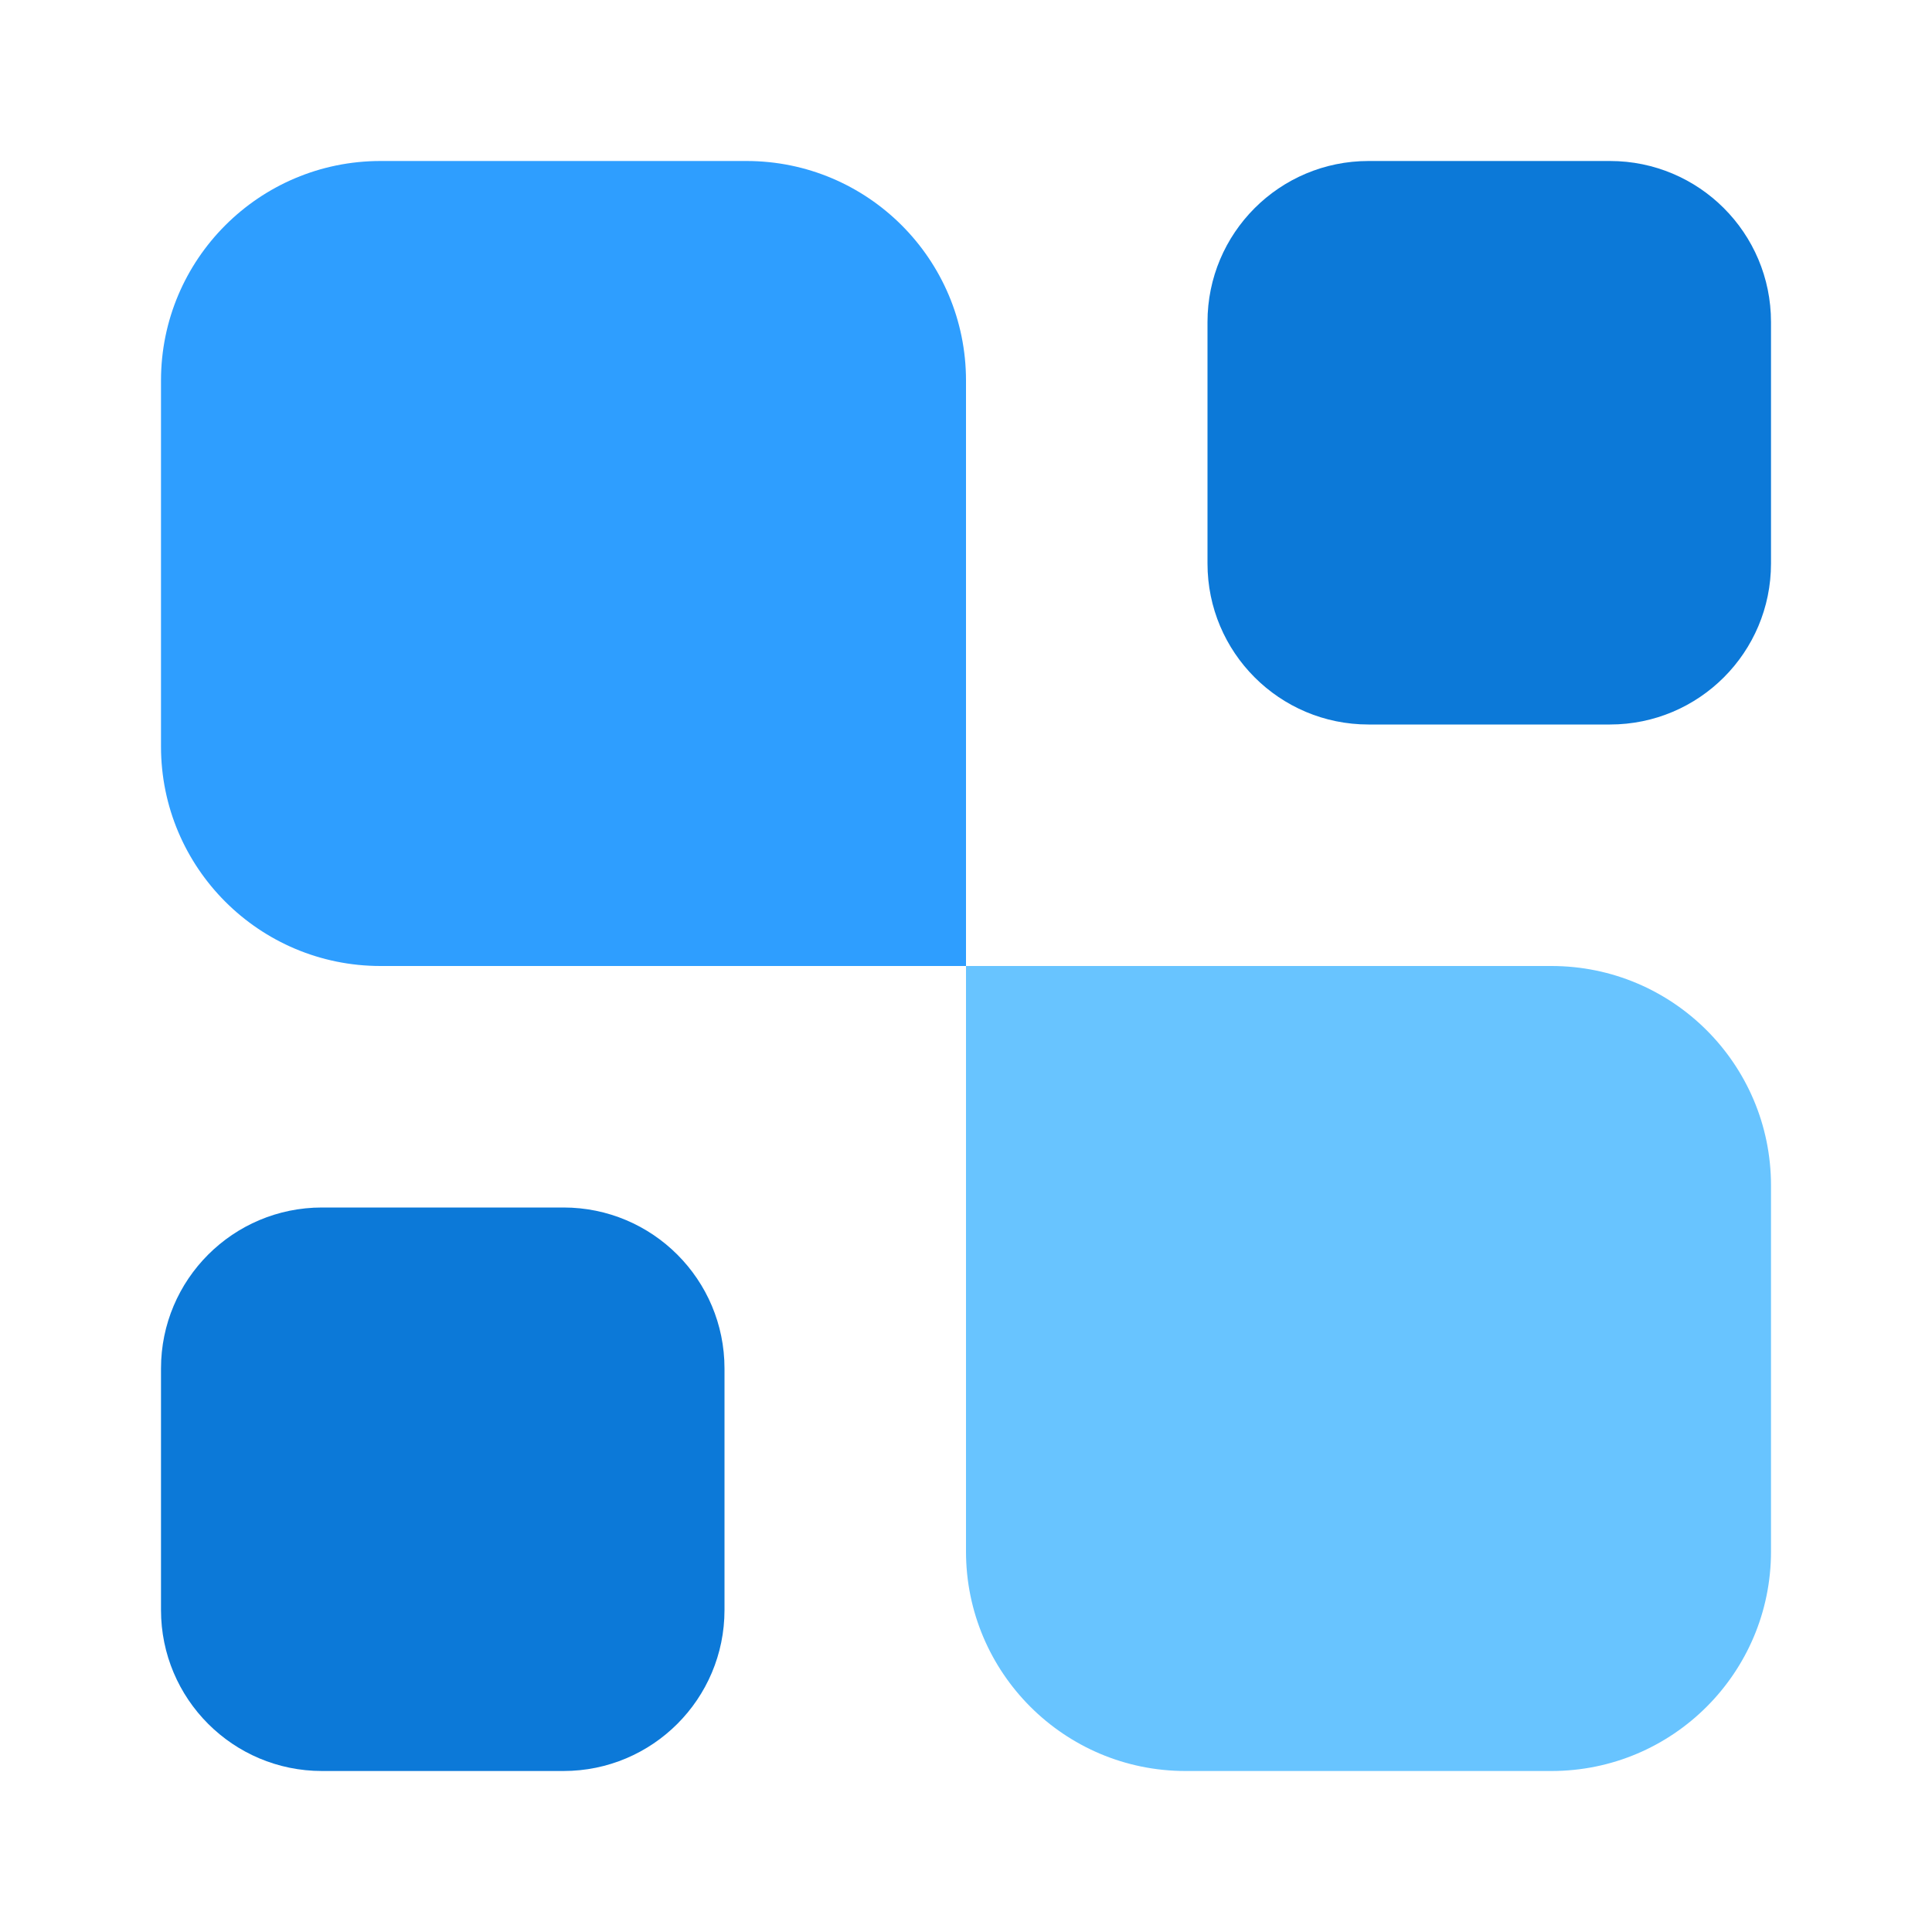
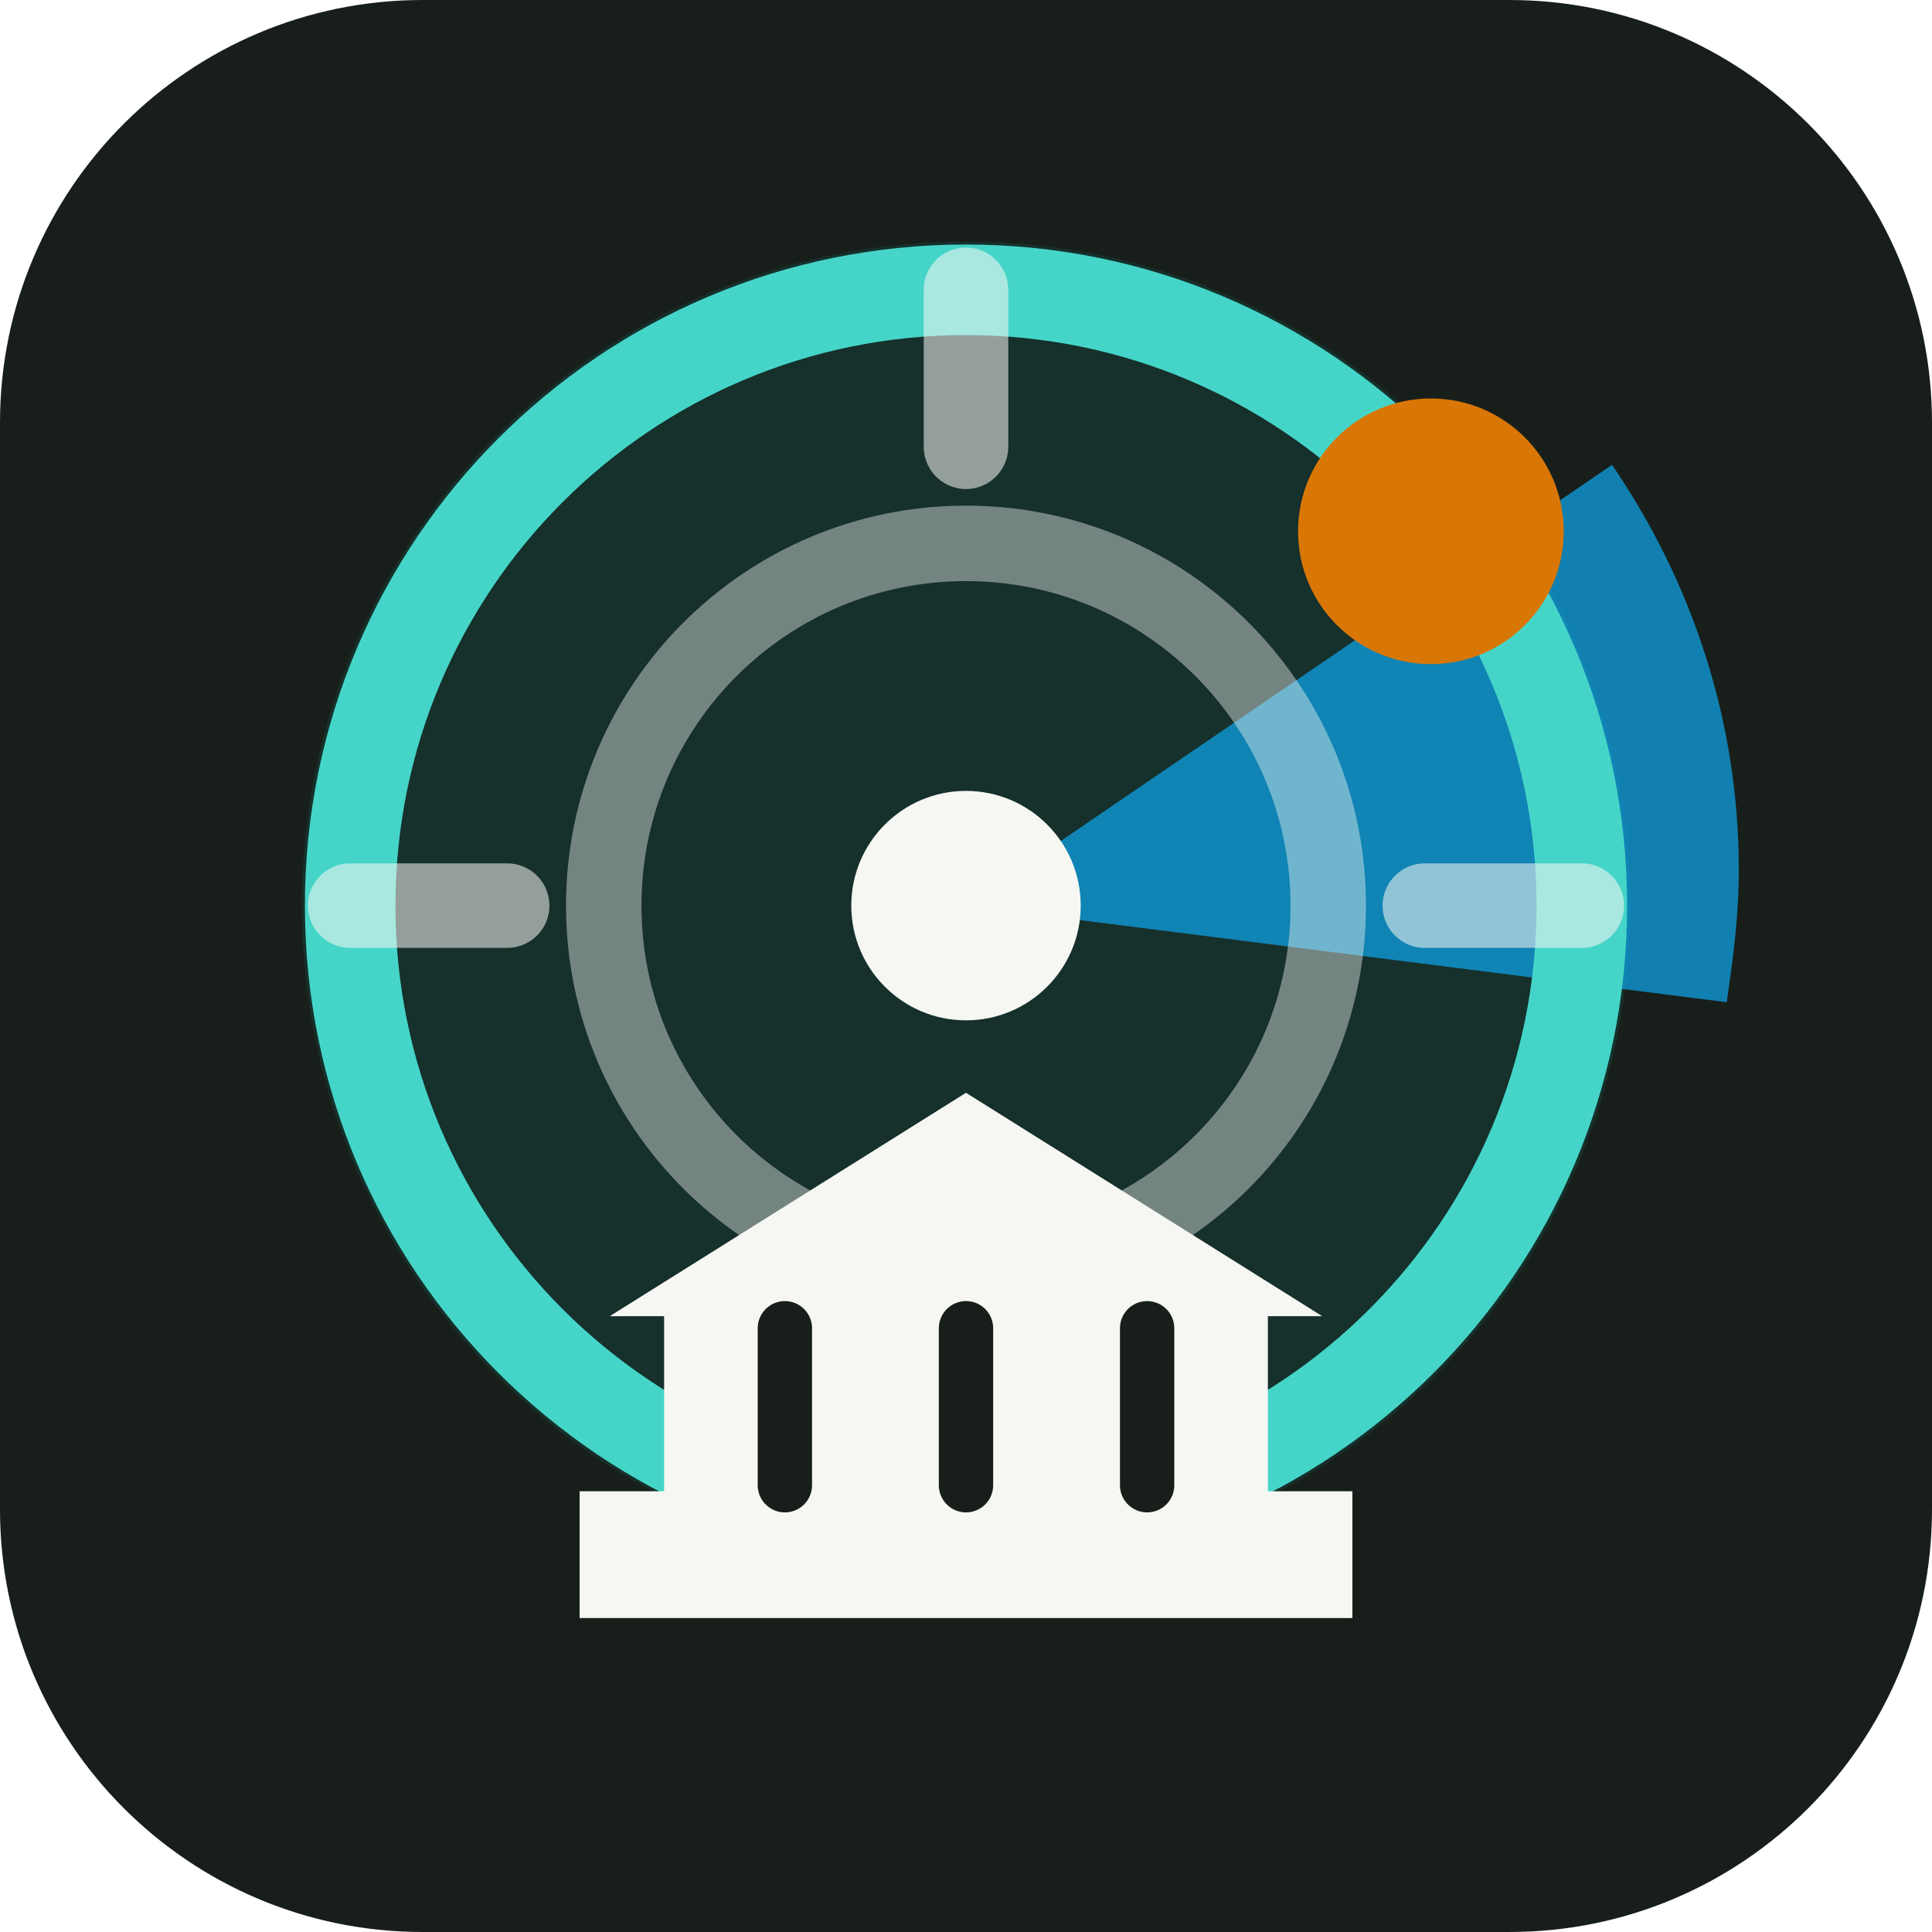
- <svg xmlns="http://www.w3.org/2000/svg" width="24" height="24" viewBox="0 0 24 24" fill="none">
-   <path d="M22 19.273C22 20.779 20.779 22 19.273 22H14.727C13.221 22 12 20.779 12 19.273V12H19.273C20.779 12 22 13.221 22 14.727V19.273Z" fill="#68C4FF" />
-   <path d="M20 2C21.105 2 22 2.895 22 4V7C22 8.105 21.105 9 20 9H17C15.895 9 15 8.105 15 7V4C15 2.895 15.895 2 17 2H20Z" fill="#0C79D8" />
-   <path d="M7 15C8.105 15 9 15.895 9 17V20C9 21.105 8.105 22 7 22H4C2.895 22 2 21.105 2 20V17C2 15.895 2.895 15 4 15H7Z" fill="#0C79D8" />
-   <path d="M12 12H4.727C3.221 12 2 10.779 2 9.273V4.727C2 3.221 3.221 2 4.727 2H9.273C10.779 2 12 3.221 12 4.727V12Z" fill="#2E9EFF" />
+ <svg xmlns="http://www.w3.org/2000/svg" width="32" height="32" viewBox="0 0 32 32" fill="none">
+   <rect width="32" height="32" rx="7" fill="#181F1B" />
+   <circle cx="16" cy="15" r="11" fill="#0F766E" fill-opacity="0.2" />
+   <path d="M16 15L26.7 7.7C28 9.6 28.8 11.9 28.8 14.4C28.8 15.2 28.7 15.9 28.6 16.6L16 15Z" fill="#0EA5E9" fill-opacity="0.72" />
+   <circle cx="16" cy="15" r="10.2" stroke="#45D5C8" stroke-width="1.5" />
+   <circle cx="16" cy="15" r="6" stroke="#F6F7F2" stroke-opacity="0.42" stroke-width="1.25" />
+   <path d="M16 4.8V7.4M16 22.6V25.2M5.8 15H8.4M23.6 15H26.2" stroke="#F6F7F2" stroke-opacity="0.56" stroke-width="1.4" stroke-linecap="round" />
+   <circle cx="23.7" cy="8.8" r="2.2" fill="#D97706" />
+   <circle cx="16" cy="15" r="1.9" fill="#F6F7F2" />
+   <path d="M9.6 24.7H22.4V26.8H9.6V24.7Z" fill="#F6F7F2" />
+   <path d="M11 21.7H21V24.8H11V21.7Z" fill="#F6F7F2" />
+   <path d="M10.1 21.8L16 18.1L21.9 21.8H10.1Z" fill="#F6F7F2" />
+   <path d="M13 22V24.6M16 22V24.6M19 22V24.6" stroke="#181F1B" stroke-width="0.9" stroke-linecap="round" />
</svg>
